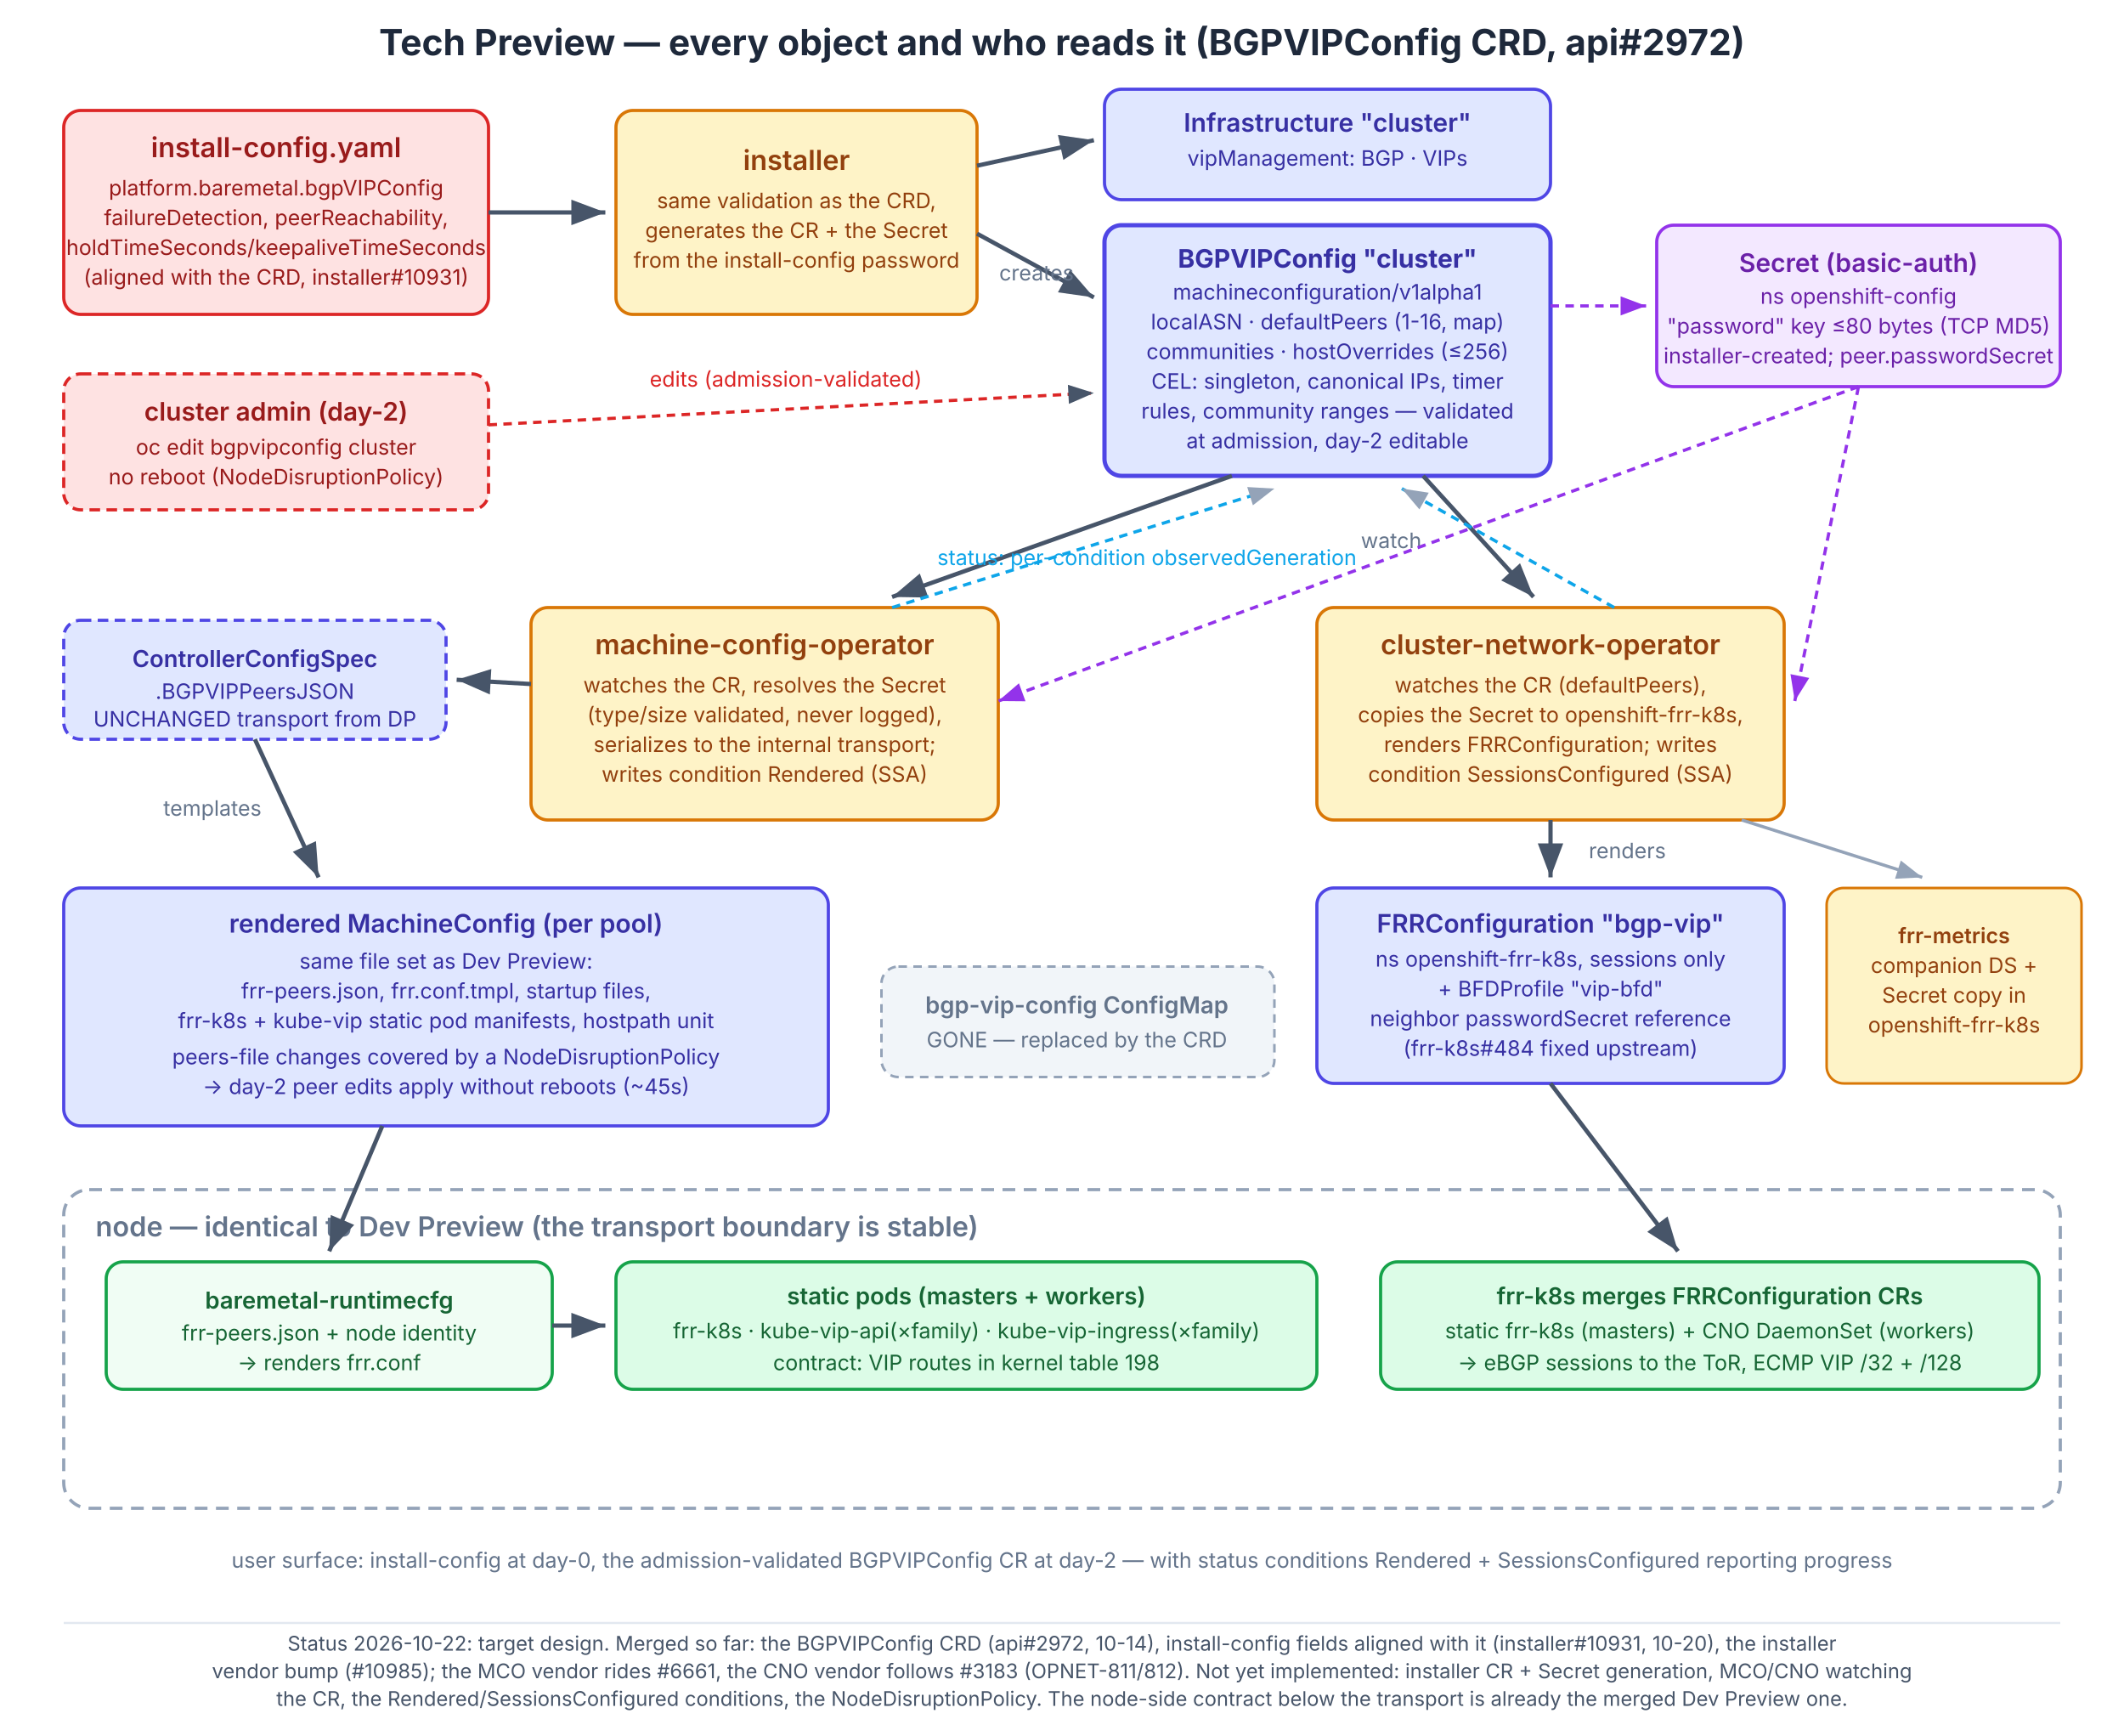
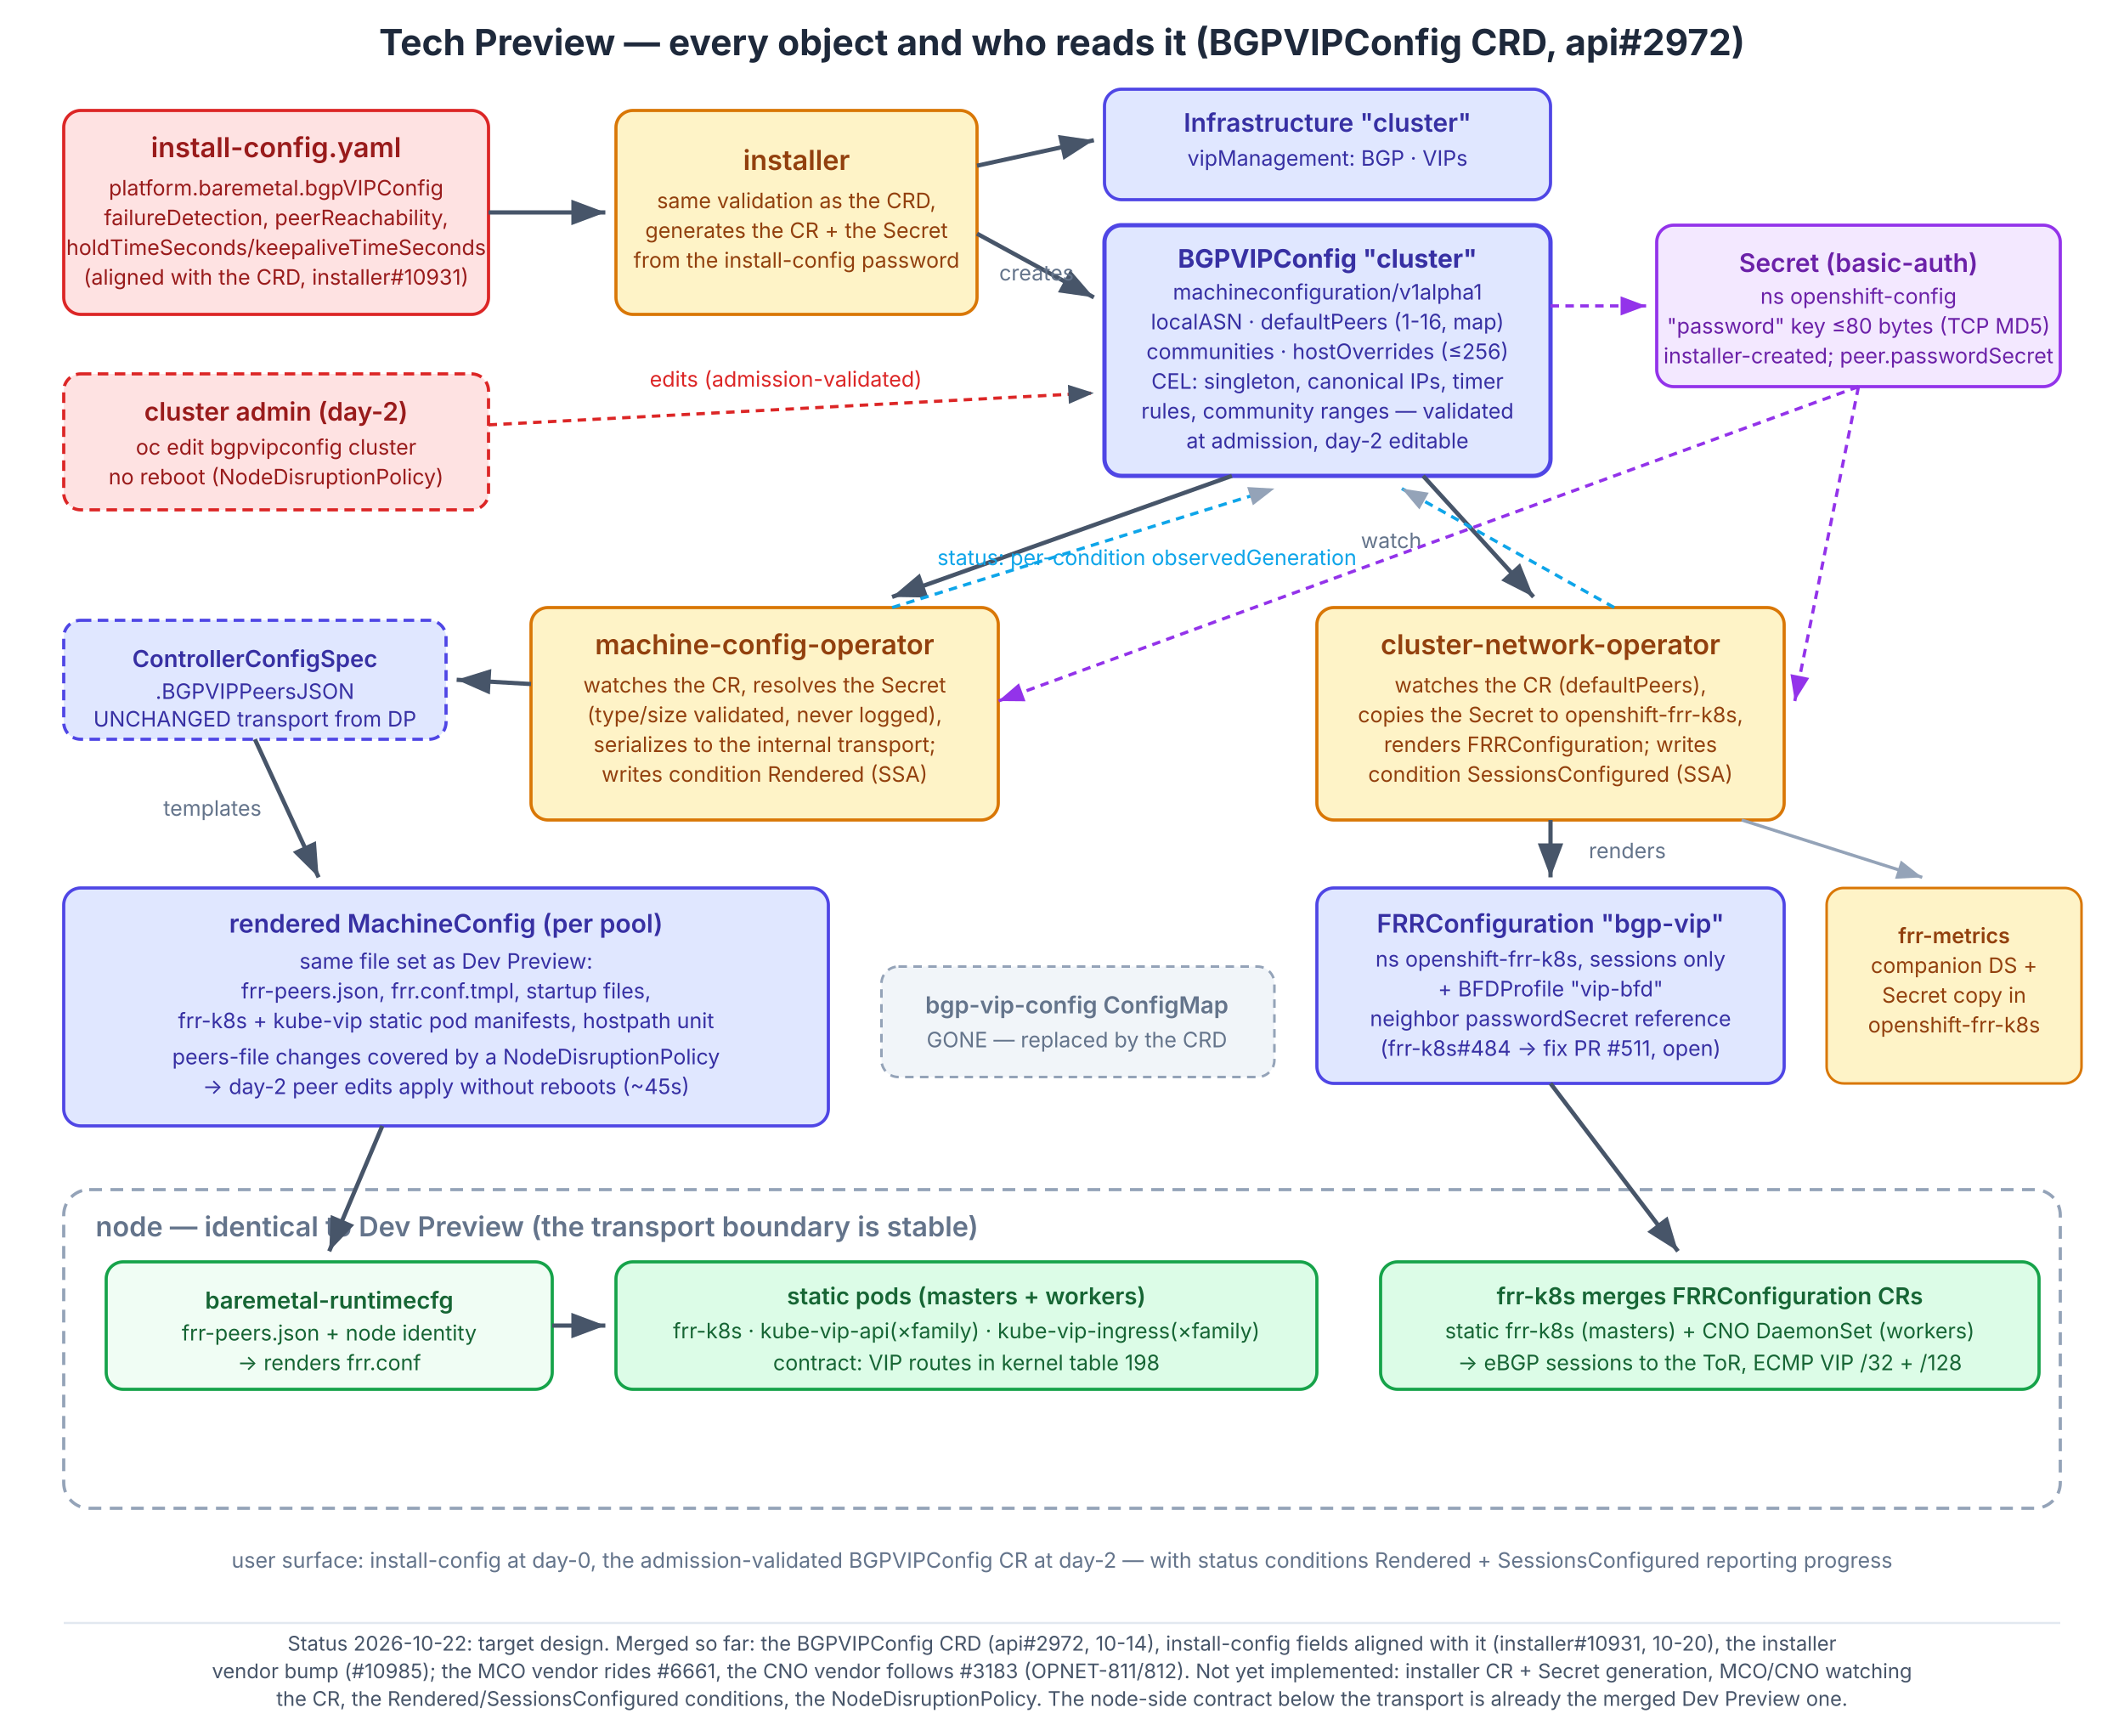
<svg xmlns="http://www.w3.org/2000/svg" width="1000" height="817" viewBox="0 0 1000 817" font-family="Inter, Helvetica, Arial, sans-serif">
  <defs>
    <marker id="arrow2" markerWidth="10" markerHeight="10" refX="8" refY="3" orient="auto">
      <path d="M0,0 L8,3 L0,6 z" fill="#475569" />
    </marker>
    <marker id="arrowlight2" markerWidth="10" markerHeight="10" refX="8" refY="3" orient="auto">
      <path d="M0,0 L8,3 L0,6 z" fill="#94a3b8" />
    </marker>
    <marker id="arrowviolet" markerWidth="10" markerHeight="10" refX="8" refY="3" orient="auto">
      <path d="M0,0 L8,3 L0,6 z" fill="#9333ea" />
    </marker>
  </defs>
  <text x="500" y="26" text-anchor="middle" font-size="17" font-weight="700" fill="#1e293b">Tech Preview — every object and who reads it (BGPVIPConfig CRD, api#2972)</text>
  <rect x="30" y="52" width="200" height="96" rx="8" fill="#fee2e2" stroke="#dc2626" stroke-width="1.5" />
  <text x="130" y="74" text-anchor="middle" font-size="13" font-weight="600" fill="#991b1b">install-config.yaml</text>
  <text x="130" y="92" text-anchor="middle" font-size="10" fill="#991b1b">platform.baremetal.bgpVIPConfig</text>
  <text x="130" y="106" text-anchor="middle" font-size="10" fill="#991b1b">failureDetection, peerReachability,</text>
  <text x="130" y="120" text-anchor="middle" font-size="10" fill="#991b1b">holdTimeSeconds/keepaliveTimeSeconds</text>
  <text x="130" y="134" text-anchor="middle" font-size="10" fill="#991b1b">(aligned with the CRD, installer#10931)</text>
  <rect x="30" y="176" width="200" height="64" rx="8" fill="#fee2e2" stroke="#dc2626" stroke-width="1.5" stroke-dasharray="5 3" />
  <text x="130" y="198" text-anchor="middle" font-size="12" font-weight="600" fill="#991b1b">cluster admin (day-2)</text>
  <text x="130" y="214" text-anchor="middle" font-size="10" fill="#991b1b">oc edit bgpvipconfig cluster</text>
  <text x="130" y="228" text-anchor="middle" font-size="10" fill="#991b1b">no reboot (NodeDisruptionPolicy)</text>
  <rect x="290" y="52" width="170" height="96" rx="8" fill="#fef3c7" stroke="#d97706" stroke-width="1.5" />
  <text x="375" y="80" text-anchor="middle" font-size="13" font-weight="600" fill="#92400e">installer</text>
  <text x="375" y="98" text-anchor="middle" font-size="10" fill="#92400e">same validation as the CRD,</text>
  <text x="375" y="112" text-anchor="middle" font-size="10" fill="#92400e">generates the CR + the Secret</text>
  <text x="375" y="126" text-anchor="middle" font-size="10" fill="#92400e">from the install-config password</text>
  <line x1="230" y1="100" x2="285" y2="100" stroke="#475569" stroke-width="2" marker-end="url(#arrow2)" />
  <rect x="520" y="42" width="210" height="52" rx="8" fill="#e0e7ff" stroke="#4f46e5" stroke-width="1.5" />
  <text x="625" y="62" text-anchor="middle" font-size="12" font-weight="600" fill="#3730a3">Infrastructure "cluster"</text>
  <text x="625" y="78" text-anchor="middle" font-size="10" fill="#3730a3">vipManagement: BGP · VIPs</text>
  <rect x="520" y="106" width="210" height="118" rx="8" fill="#e0e7ff" stroke="#4f46e5" stroke-width="2" />
  <text x="625" y="126" text-anchor="middle" font-size="12" font-weight="700" fill="#3730a3">BGPVIPConfig "cluster"</text>
  <text x="625" y="141" text-anchor="middle" font-size="10" fill="#3730a3">machineconfiguration/v1alpha1</text>
  <text x="625" y="155" text-anchor="middle" font-size="10" fill="#3730a3">localASN · defaultPeers (1-16, map)</text>
  <text x="625" y="169" text-anchor="middle" font-size="10" fill="#3730a3">communities · hostOverrides (≤256)</text>
  <text x="625" y="183" text-anchor="middle" font-size="10" fill="#3730a3">CEL: singleton, canonical IPs, timer</text>
  <text x="625" y="197" text-anchor="middle" font-size="10" fill="#3730a3">rules, community ranges — validated</text>
  <text x="625" y="211" text-anchor="middle" font-size="10" fill="#3730a3">at admission, day-2 editable</text>
  <rect x="780" y="106" width="190" height="76" rx="8" fill="#f3e8ff" stroke="#9333ea" stroke-width="1.5" />
  <text x="875" y="128" text-anchor="middle" font-size="12" font-weight="600" fill="#6b21a8">Secret (basic-auth)</text>
  <text x="875" y="143" text-anchor="middle" font-size="10" fill="#6b21a8">ns openshift-config</text>
  <text x="875" y="157" text-anchor="middle" font-size="10" fill="#6b21a8">"password" key ≤80 bytes (TCP MD5)</text>
  <text x="875" y="171" text-anchor="middle" font-size="10" fill="#6b21a8">installer-created; peer.passwordSecret</text>
  <line x1="730" y1="144" x2="775" y2="144" stroke="#9333ea" stroke-width="1.5" stroke-dasharray="4 3" marker-end="url(#arrowviolet)" />
  <line x1="460" y1="78" x2="515" y2="66" stroke="#475569" stroke-width="2" marker-end="url(#arrow2)" />
  <line x1="460" y1="110" x2="515" y2="140" stroke="#475569" stroke-width="2" marker-end="url(#arrow2)" />
  <text x="488" y="132" text-anchor="middle" font-size="10" fill="#64748b">creates</text>
  <line x1="230" y1="200" x2="515" y2="185" stroke="#dc2626" stroke-width="1.5" stroke-dasharray="4 3" marker-end="url(#arrow2)" />
  <text x="370" y="182" text-anchor="middle" font-size="10" fill="#dc2626">edits (admission-validated)</text>
  <rect x="415" y="455" width="185" height="52" rx="8" fill="#f1f5f9" stroke="#94a3b8" stroke-width="1.2" stroke-dasharray="4 3" />
  <text x="507" y="477" text-anchor="middle" font-size="11" font-weight="600" fill="#64748b">bgp-vip-config ConfigMap</text>
  <text x="507" y="493" text-anchor="middle" font-size="10" fill="#64748b">GONE — replaced by the CRD</text>
  <rect x="250" y="286" width="220" height="100" rx="8" fill="#fef3c7" stroke="#d97706" stroke-width="1.5" />
  <text x="360" y="308" text-anchor="middle" font-size="13" font-weight="600" fill="#92400e">machine-config-operator</text>
  <text x="360" y="326" text-anchor="middle" font-size="10" fill="#92400e">watches the CR, resolves the Secret</text>
  <text x="360" y="340" text-anchor="middle" font-size="10" fill="#92400e">(type/size validated, never logged),</text>
  <text x="360" y="354" text-anchor="middle" font-size="10" fill="#92400e">serializes to the internal transport;</text>
  <text x="360" y="368" text-anchor="middle" font-size="10" fill="#92400e">writes condition Rendered (SSA)</text>
  <rect x="620" y="286" width="220" height="100" rx="8" fill="#fef3c7" stroke="#d97706" stroke-width="1.5" />
  <text x="730" y="308" text-anchor="middle" font-size="13" font-weight="600" fill="#92400e">cluster-network-operator</text>
  <text x="730" y="326" text-anchor="middle" font-size="10" fill="#92400e">watches the CR (defaultPeers),</text>
  <text x="730" y="340" text-anchor="middle" font-size="10" fill="#92400e">copies the Secret to openshift-frr-k8s,</text>
  <text x="730" y="354" text-anchor="middle" font-size="10" fill="#92400e">renders FRRConfiguration; writes</text>
  <text x="730" y="368" text-anchor="middle" font-size="10" fill="#92400e">condition SessionsConfigured (SSA)</text>
  <line x1="580" y1="224" x2="420" y2="281" stroke="#475569" stroke-width="2" marker-end="url(#arrow2)" />
  <line x1="670" y1="224" x2="722" y2="281" stroke="#475569" stroke-width="2" marker-end="url(#arrow2)" />
  <text x="655" y="258" text-anchor="middle" font-size="10" fill="#64748b">watch</text>
  <line x1="420" y1="286" x2="600" y2="230" stroke="#0ea5e9" stroke-width="1.5" stroke-dasharray="4 3" marker-end="url(#arrowlight2)" />
  <line x1="760" y1="286" x2="660" y2="230" stroke="#0ea5e9" stroke-width="1.5" stroke-dasharray="4 3" marker-end="url(#arrowlight2)" />
  <text x="540" y="266" text-anchor="middle" font-size="10" fill="#0ea5e9">status: per-condition observedGeneration</text>
  <line x1="875" y1="182" x2="470" y2="330" stroke="#9333ea" stroke-width="1.5" stroke-dasharray="4 3" marker-end="url(#arrowviolet)" />
  <line x1="875" y1="182" x2="845" y2="330" stroke="#9333ea" stroke-width="1.5" stroke-dasharray="4 3" marker-end="url(#arrowviolet)" />
  <rect x="30" y="292" width="180" height="56" rx="8" fill="#e0e7ff" stroke="#4f46e5" stroke-width="1.5" stroke-dasharray="5 3" />
  <text x="120" y="314" text-anchor="middle" font-size="11" font-weight="600" fill="#3730a3">ControllerConfigSpec</text>
  <text x="120" y="329" text-anchor="middle" font-size="10" fill="#3730a3">.BGPVIPPeersJSON</text>
  <text x="120" y="342" text-anchor="middle" font-size="10" fill="#3730a3">UNCHANGED transport from DP</text>
  <line x1="250" y1="322" x2="215" y2="320" stroke="#475569" stroke-width="2" marker-end="url(#arrow2)" />
  <rect x="30" y="418" width="360" height="112" rx="8" fill="#e0e7ff" stroke="#4f46e5" stroke-width="1.5" />
  <text x="210" y="439" text-anchor="middle" font-size="12" font-weight="600" fill="#3730a3">rendered MachineConfig (per pool)</text>
  <text x="210" y="456" text-anchor="middle" font-size="10" fill="#3730a3">same file set as Dev Preview:</text>
  <text x="210" y="470" text-anchor="middle" font-size="10" fill="#3730a3">frr-peers.json, frr.conf.tmpl, startup files,</text>
  <text x="210" y="484" text-anchor="middle" font-size="10" fill="#3730a3">frr-k8s + kube-vip static pod manifests, hostpath unit</text>
  <text x="210" y="501" text-anchor="middle" font-size="10" fill="#3730a3">peers-file changes covered by a NodeDisruptionPolicy</text>
  <text x="210" y="515" text-anchor="middle" font-size="10" fill="#3730a3">→ day-2 peer edits apply without reboots (~45s)</text>
  <line x1="120" y1="348" x2="150" y2="413" stroke="#475569" stroke-width="2" marker-end="url(#arrow2)" />
  <text x="100" y="384" text-anchor="middle" font-size="10" fill="#64748b">templates</text>
  <rect x="620" y="418" width="220" height="92" rx="8" fill="#e0e7ff" stroke="#4f46e5" stroke-width="1.5" />
  <text x="730" y="439" text-anchor="middle" font-size="12" font-weight="600" fill="#3730a3">FRRConfiguration "bgp-vip"</text>
  <text x="730" y="455" text-anchor="middle" font-size="10" fill="#3730a3">ns openshift-frr-k8s, sessions only</text>
  <text x="730" y="469" text-anchor="middle" font-size="10" fill="#3730a3">+ BFDProfile "vip-bfd"</text>
  <text x="730" y="483" text-anchor="middle" font-size="10" fill="#3730a3">neighbor passwordSecret reference</text>
-   <text x="730" y="497" text-anchor="middle" font-size="10" fill="#3730a3">(frr-k8s#484 fixed upstream)</text>
+   <text x="730" y="497" text-anchor="middle" font-size="10" fill="#3730a3">(frr-k8s#484 → fix PR #511, open)</text>
  <line x1="730" y1="386" x2="730" y2="413" stroke="#475569" stroke-width="2" marker-end="url(#arrow2)" />
  <text x="748" y="404" font-size="10" fill="#64748b">renders</text>
  <rect x="860" y="418" width="120" height="92" rx="8" fill="#fef3c7" stroke="#d97706" stroke-width="1.2" />
  <text x="920" y="444" text-anchor="middle" font-size="10" font-weight="600" fill="#92400e">frr-metrics</text>
  <text x="920" y="458" text-anchor="middle" font-size="10" fill="#92400e">companion DS +</text>
  <text x="920" y="472" text-anchor="middle" font-size="10" fill="#92400e">Secret copy in</text>
  <text x="920" y="486" text-anchor="middle" font-size="10" fill="#92400e">openshift-frr-k8s</text>
  <line x1="820" y1="386" x2="905" y2="413" stroke="#94a3b8" stroke-width="1.5" marker-end="url(#arrowlight2)" />
  <rect x="30" y="560" width="940" height="150" rx="12" fill="none" stroke="#94a3b8" stroke-width="1.5" stroke-dasharray="6 4" />
  <text x="45" y="582" font-size="13" font-weight="600" fill="#64748b">node — identical to Dev Preview (the transport boundary is stable)</text>
  <rect x="50" y="594" width="210" height="60" rx="8" fill="#f0fdf4" stroke="#16a34a" stroke-width="1.5" />
  <text x="155" y="616" text-anchor="middle" font-size="11" font-weight="600" fill="#166534">baremetal-runtimecfg</text>
  <text x="155" y="631" text-anchor="middle" font-size="10" fill="#166534">frr-peers.json + node identity</text>
  <text x="155" y="645" text-anchor="middle" font-size="10" fill="#166534">→ renders frr.conf</text>
  <line x1="180" y1="530" x2="155" y2="589" stroke="#475569" stroke-width="2" marker-end="url(#arrow2)" />
  <rect x="290" y="594" width="330" height="60" rx="8" fill="#dcfce7" stroke="#16a34a" stroke-width="1.5" />
  <text x="455" y="614" text-anchor="middle" font-size="11" font-weight="600" fill="#166534">static pods (masters + workers)</text>
  <text x="455" y="630" text-anchor="middle" font-size="10" fill="#166534">frr-k8s · kube-vip-api(×family) · kube-vip-ingress(×family)</text>
  <text x="455" y="645" text-anchor="middle" font-size="10" fill="#166534">contract: VIP routes in kernel table 198</text>
  <line x1="260" y1="624" x2="285" y2="624" stroke="#475569" stroke-width="2" marker-end="url(#arrow2)" />
  <rect x="650" y="594" width="310" height="60" rx="8" fill="#dcfce7" stroke="#16a34a" stroke-width="1.5" />
  <text x="805" y="614" text-anchor="middle" font-size="11" font-weight="600" fill="#166534">frr-k8s merges FRRConfiguration CRs</text>
  <text x="805" y="630" text-anchor="middle" font-size="10" fill="#166534">static frr-k8s (masters) + CNO DaemonSet (workers)</text>
  <text x="805" y="645" text-anchor="middle" font-size="10" fill="#166534">→ eBGP sessions to the ToR, ECMP VIP /32 + /128</text>
  <line x1="730" y1="510" x2="790" y2="589" stroke="#475569" stroke-width="2" marker-end="url(#arrow2)" />
  <text x="500" y="738" text-anchor="middle" font-size="10" fill="#64748b">user surface: install-config at day-0, the admission-validated BGPVIPConfig CR at day-2 — with status conditions Rendered + SessionsConfigured reporting progress</text>
  <line x1="30" y1="764" x2="970" y2="764" stroke="#e2e8f0" stroke-width="1" />
  <text x="500" y="777" text-anchor="middle" font-size="9.5" fill="#475569">Status 2026-10-22: target design. Merged so far: the BGPVIPConfig CRD (api#2972, 10-14), install-config fields aligned with it (installer#10931, 10-20), the installer</text>
  <text x="500" y="790" text-anchor="middle" font-size="9.5" fill="#475569">vendor bump (#10985); the MCO vendor rides #6661, the CNO vendor follows #3183 (OPNET-811/812). Not yet implemented: installer CR + Secret generation, MCO/CNO watching</text>
  <text x="500" y="803" text-anchor="middle" font-size="9.5" fill="#475569">the CR, the Rendered/SessionsConfigured conditions, the NodeDisruptionPolicy. The node-side contract below the transport is already the merged Dev Preview one.</text>
</svg>
